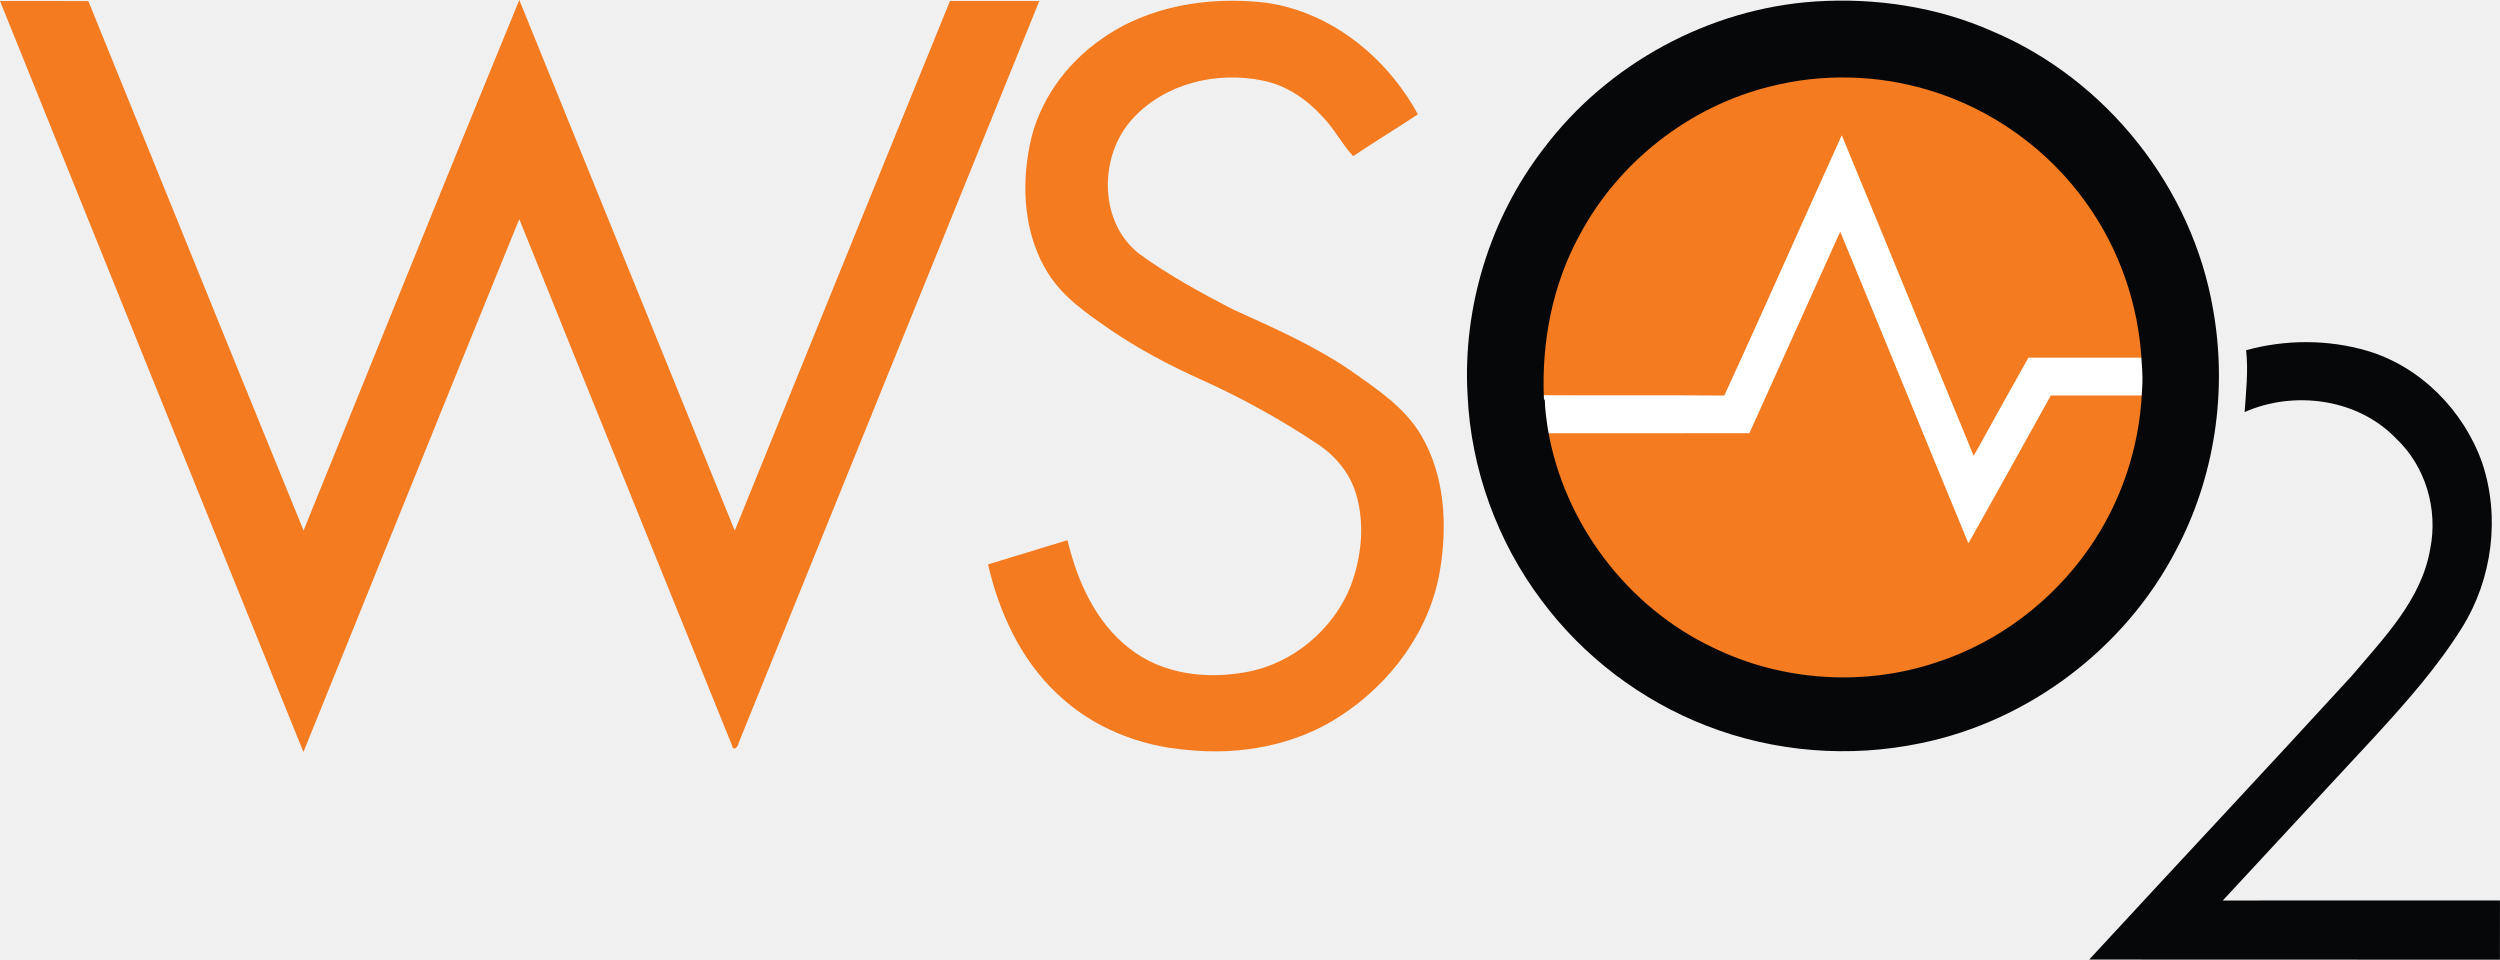
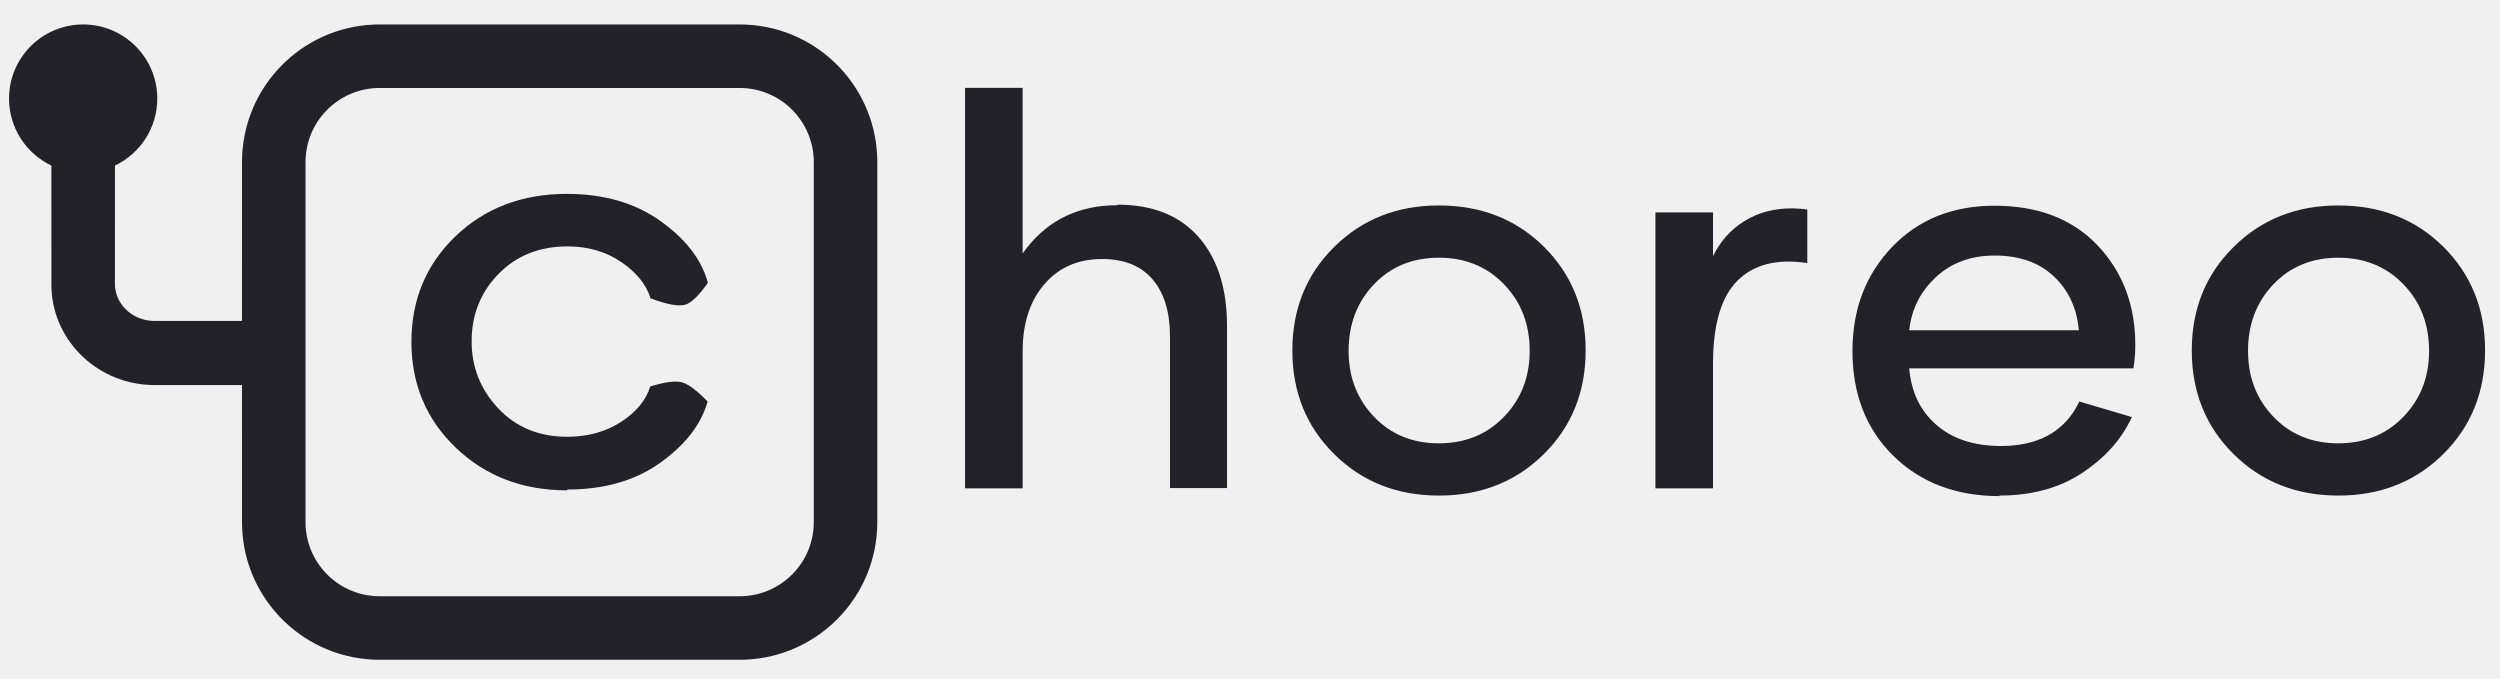
- <svg xmlns="http://www.w3.org/2000/svg" version="1.1" id="wso2" x="0px" y="0px" viewBox="29 -6.639 72 27.639" enable-background="new 29 -6.639 72 27.639" xml:space="preserve">
-   <circle fill="#F47B20" cx="82.076" cy="4.192" r="8.691" />
-   <path fill="#FFFFFF" d="M90.804,3.776l-0.01-0.115h-0.115c-0.53-0.001-1.061,0-1.594,0c-0.531,0-1.062,0-1.593,0h-0.073  l-0.035,0.063c-0.402,0.711-0.798,1.425-1.193,2.14L85.843,6.49c-0.601-1.454-1.198-2.908-1.795-4.363  c-0.63-1.535-1.26-3.07-1.895-4.603l-0.11-0.266L81.924-2.48c-0.456,1.005-0.908,2.013-1.359,3.021  c-0.62,1.383-1.261,2.812-1.905,4.212c-0.897-0.008-1.794-0.007-2.695-0.006c-0.823,0.001-1.648,0.002-2.475-0.004l-0.128-0.001  l0.002,0.128c0.004,0.278,0.044,0.554,0.083,0.821l0.021,0.148h0.108c1.432-0.002,2.863-0.002,4.293-0.001h1.512l0.034-0.073  c0.44-0.972,0.878-1.947,1.316-2.921c0.421-0.938,0.842-1.875,1.267-2.811c0.643,1.552,1.279,3.106,1.917,4.661  c0.558,1.359,1.115,2.719,1.677,4.077l0.098,0.237l0.127-0.224c0.576-1.025,1.147-2.054,1.719-3.082l0.528-0.951  c0.876,0,1.751,0,2.625,0h0.115l0.01-0.115C90.834,4.383,90.831,4.109,90.804,3.776z" />
-   <path fill="#F47B20" d="M29-6.61c0.849,0.001,1.696-0.002,2.545,0.002c2.065,5.082,4.121,10.169,6.198,15.247  c2.069-5.093,4.122-10.194,6.213-15.278c2.067,5.095,4.138,10.188,6.205,15.283c2.068-5.084,4.126-10.172,6.198-15.255  c0.857,0.001,1.716-0.002,2.573,0.001c-2.883,7.122-5.778,14.24-8.658,21.364c-0.008,0.103-0.157,0.273-0.192,0.074  c-2.042-5.053-4.094-10.1-6.127-15.157c-2.084,5.111-4.142,10.233-6.216,15.347C34.82,7.812,31.908,0.602,29-6.61z" />
-   <path fill="#F47B20" d="M60.721-5.513c1.362-0.97,3.118-1.239,4.751-1.046c1.875,0.271,3.473,1.576,4.363,3.213  c-0.618,0.407-1.25,0.793-1.865,1.205c-0.329-0.36-0.55-0.802-0.893-1.15c-0.453-0.498-1.041-0.895-1.709-1.027  c-1.316-0.275-2.805,0.074-3.734,1.083c-0.996,1.055-1.006,3.01,0.193,3.919c0.841,0.609,1.756,1.108,2.677,1.586  c1.174,0.532,2.363,1.052,3.429,1.787c0.741,0.523,1.531,1.047,2,1.847c0.684,1.164,0.755,2.589,0.537,3.894  c-0.291,1.735-1.421,3.248-2.881,4.192c-1.289,0.842-2.883,1.128-4.401,0.968c-1.382-0.108-2.744-0.654-3.748-1.624  c-1.047-0.983-1.665-2.335-1.985-3.718c0.763-0.234,1.526-0.463,2.288-0.698c0.283,1.176,0.807,2.364,1.789,3.12  c0.933,0.742,2.211,0.893,3.355,0.68c1.338-0.239,2.507-1.217,3.011-2.474c0.314-0.84,0.416-1.786,0.158-2.653  c-0.175-0.6-0.595-1.103-1.111-1.443c-1.075-0.714-2.207-1.342-3.385-1.869c-0.904-0.408-1.784-0.874-2.603-1.436  c-0.654-0.453-1.336-0.917-1.767-1.604c-0.69-1.087-0.784-2.461-0.533-3.698C58.902-3.703,59.689-4.796,60.721-5.513z" />
-   <path fill="#060709" d="M81.274-6.596c1.743-0.113,3.52,0.152,5.121,0.864c3.276,1.389,5.746,4.501,6.343,8.011  c0.419,2.347,0.048,4.832-1.074,6.939c-1.465,2.814-4.231,4.91-7.342,5.546c-2.047,0.43-4.217,0.261-6.168-0.498  c-1.884-0.728-3.556-1.996-4.76-3.617c-1.276-1.699-2.032-3.785-2.128-5.908c-0.145-2.528,0.646-5.1,2.194-7.105  C75.301-4.806,78.221-6.391,81.274-6.596z M79.977-4.147c-2.324,0.573-4.367,2.172-5.489,4.285  c-0.785,1.439-1.099,3.101-1.022,4.731h0.024c0.004,0.283,0.047,0.565,0.088,0.846c0.455,2.707,2.287,5.133,4.77,6.303  c1.988,0.968,4.358,1.12,6.453,0.409c1.752-0.574,3.295-1.744,4.35-3.254c0.934-1.328,1.469-2.926,1.538-4.546  c0.024-0.281,0.014-0.561-0.009-0.841c-0.083-1.637-0.639-3.25-1.596-4.581c-1.104-1.553-2.738-2.719-4.566-3.258  C83.049-4.491,81.462-4.526,79.977-4.147z" />
-   <path fill="#060709" d="M93.688,3.447c1.131-0.311,2.351-0.314,3.479,0.015c1.542,0.453,2.786,1.721,3.318,3.223  c0.526,1.563,0.294,3.35-0.576,4.747c-0.709,1.137-1.603,2.146-2.506,3.132c-1.461,1.578-2.927,3.152-4.387,4.732  c2.661-0.004,5.322-0.001,7.983-0.002c-0.001,0.568,0.001,1.136-0.001,1.705c-3.943-0.004-7.886,0.003-11.829-0.003  c2.519-2.731,5.062-5.44,7.571-8.18c0.917-1.088,1.998-2.181,2.249-3.64c0.232-1.143-0.129-2.387-0.985-3.189  c-1.102-1.147-2.93-1.389-4.359-0.759C93.685,4.637,93.755,4.04,93.688,3.447z" />
+ <svg xmlns="http://www.w3.org/2000/svg" xmlns:xlink="http://www.w3.org/1999/xlink" version="1.1" id="Layer_1" x="0px" y="0px" width="211px" height="57.25px" viewBox="0 0 211 57.25" enable-background="new 0 0 211 57.25" xml:space="preserve">
+   <g>
+     <defs>
+       <rect id="SVGID_1_" x="-13.75" y="-9.657" width="234.272" height="75.907" />
+     </defs>
+     <clipPath id="SVGID_2_">
+       <use xlink:href="#SVGID_1_" overflow="visible" />
+     </clipPath>
+     <path clip-path="url(#SVGID_2_)" fill="#222228" d="M74.035,13.191C73.778,7.002,68.679,2.064,62.427,2.064H32.042l-0.491,0.01   C25.362,2.332,20.424,7.43,20.424,13.682l-0.001,13.404l-7.379,0.002l-0.277-0.011C11.032,26.944,9.7,25.58,9.7,23.96l0.002-9.987   c2.112-1.005,3.573-3.158,3.573-5.653c0-3.455-2.801-6.256-6.256-6.256c-3.455,0-6.256,2.801-6.256,6.256   c0,2.495,1.461,4.648,3.573,5.653l0.002,10.035l0.008,0.38c0.204,4.533,4.041,8.111,8.698,8.111l7.379-0.001l0.001,11.569   l0.01,0.49c0.258,6.189,5.356,11.127,11.608,11.127h30.385l0.491-0.01c6.189-0.257,11.127-5.355,11.127-11.607V13.682   L74.035,13.191z M68.683,44.067l-0.012,0.382c-0.196,3.276-2.917,5.874-6.244,5.874H32.042l-0.381-0.012   c-3.278-0.196-5.874-2.918-5.874-6.244V13.682l0.011-0.381c0.197-3.277,2.917-5.875,6.244-5.875h30.385   c3.455,0,6.256,2.801,6.256,6.256V44.067z" />
+     <path clip-path="url(#SVGID_2_)" fill="#222228" d="M47.831,16.363c3.137,0,5.764,0.762,7.903,2.285   c2.14,1.524,3.478,3.255,4.013,5.218c-0.775,1.098-1.418,1.717-1.927,1.854c-0.566,0.155-1.537-0.025-2.913-0.539   c-0.364-1.177-1.191-2.193-2.48-3.07c-1.288-0.877-2.796-1.315-4.523-1.315c-2.383,0-4.329,0.784-5.836,2.331   c-1.508,1.547-2.262,3.439-2.262,5.678c0,2.194,0.754,4.086,2.262,5.68c1.507,1.593,3.453,2.378,5.812,2.378   c1.726,0,3.234-0.416,4.523-1.247c1.288-0.831,2.115-1.823,2.48-3.001c1.23-0.376,2.117-0.493,2.659-0.352   c0.533,0.141,1.26,0.681,2.181,1.621c-0.536,1.916-1.849,3.625-3.964,5.148c-1.953,1.405-4.341,2.163-7.164,2.271l-0.715,0.015   v0.068c-3.77,0-6.906-1.2-9.411-3.601c-2.505-2.401-3.745-5.378-3.745-8.934c0-3.554,1.24-6.532,3.72-8.91   C40.925,17.563,44.062,16.363,47.831,16.363" />
+     <path clip-path="url(#SVGID_2_)" fill="#222228" d="M86.311,7.417v13.972c1.809-2.553,4.278-3.906,7.408-4.055l0.595-0.015v-0.045   c2.962,0,5.245,0.905,6.851,2.736c1.49,1.7,2.279,3.985,2.383,6.855l0.014,0.673v13.655h-4.815V28.419   c0-2.058-0.475-3.662-1.448-4.816c-0.971-1.153-2.396-1.741-4.272-1.741c-2.035,0-3.663,0.701-4.884,2.126   c-1.119,1.305-1.726,2.99-1.818,5.074l-0.013,0.578v11.575h-4.861V7.417H86.311z" />
+     <path clip-path="url(#SVGID_2_)" fill="#222228" d="M151.928,17.616l0.609,0.065v4.522c-2.555-0.385-4.521,0.112-5.9,1.492   c-1.287,1.287-1.964,3.401-2.048,6.361l-0.01,0.647v10.513h-4.86V17.929h4.86l-0.002,3.691l0.2-0.383   c0.691-1.237,1.658-2.182,2.899-2.833C148.902,17.762,150.324,17.493,151.928,17.616" />
+     <path clip-path="url(#SVGID_2_)" fill="#222228" d="M130.303,20.823c-2.352-2.329-5.313-3.482-8.862-3.482   c-3.55,0-6.489,1.176-8.84,3.505c-2.353,2.328-3.527,5.245-3.527,8.727c0,3.503,1.175,6.42,3.527,8.749   c2.351,2.328,5.29,3.503,8.84,3.503h0.021l0.659-0.013c3.255-0.139,5.977-1.309,8.182-3.49c2.351-2.329,3.526-5.246,3.526-8.749   C133.829,26.068,132.653,23.152,130.303,20.823 M126.934,35.18c-1.446,1.491-3.278,2.237-5.493,2.237   c-2.216,0-4.047-0.746-5.472-2.237c-1.425-1.492-2.147-3.347-2.147-5.562c0-2.26,0.723-4.137,2.147-5.628   c1.425-1.493,3.256-2.239,5.472-2.239c2.215,0,4.047,0.746,5.493,2.239c1.446,1.491,2.171,3.368,2.171,5.628   C129.104,31.833,128.38,33.688,126.934,35.18" />
+     <path clip-path="url(#SVGID_2_)" fill="#222228" d="M206.213,20.823c-2.351-2.329-5.312-3.482-8.862-3.482   c-3.549,0-6.488,1.176-8.839,3.505c-2.353,2.328-3.527,5.245-3.527,8.727c0,3.503,1.175,6.42,3.527,8.749   c2.351,2.328,5.29,3.503,8.839,3.503h0.021l0.66-0.013c3.255-0.139,5.977-1.309,8.181-3.49c2.352-2.329,3.527-5.246,3.527-8.749   C209.74,26.068,208.564,23.152,206.213,20.823 M202.845,35.18c-1.447,1.491-3.278,2.237-5.494,2.237   c-2.215,0-4.047-0.746-5.472-2.237c-1.425-1.492-2.146-3.347-2.146-5.562c0-2.26,0.722-4.137,2.146-5.628   c1.425-1.493,3.257-2.239,5.472-2.239c2.216,0,4.047,0.746,5.494,2.239c1.446,1.491,2.17,3.368,2.17,5.628   C205.015,31.833,204.291,33.688,202.845,35.18" />
+     <path clip-path="url(#SVGID_2_)" fill="#222228" d="M177.033,20.71c-2.125-2.238-5.019-3.347-8.705-3.347   c-3.548,0-6.442,1.176-8.658,3.505c-2.216,2.328-3.322,5.245-3.322,8.749c0,3.641,1.151,6.603,3.459,8.863   c2.306,2.26,5.29,3.392,8.975,3.392l-0.045-0.047l0.687-0.013c2.483-0.1,4.605-0.749,6.366-1.931   c1.922-1.288,3.302-2.85,4.139-4.681l-4.433-1.311l-0.209,0.407c-1.237,2.236-3.382,3.346-6.415,3.346   c-2.282,0-4.113-0.611-5.471-1.809c-1.357-1.198-2.102-2.78-2.261-4.747h18.923l0.073-0.518c0.06-0.507,0.085-0.986,0.085-1.427   C180.221,25.751,179.158,22.949,177.033,20.71 M161.14,27.876l0.07-0.521c0.266-1.538,0.988-2.856,2.167-3.955   c1.312-1.221,2.963-1.832,4.975-1.832c2.08,0,3.753,0.588,4.997,1.764c1.243,1.176,1.943,2.69,2.103,4.544H161.14z" />
+   </g>
</svg>
